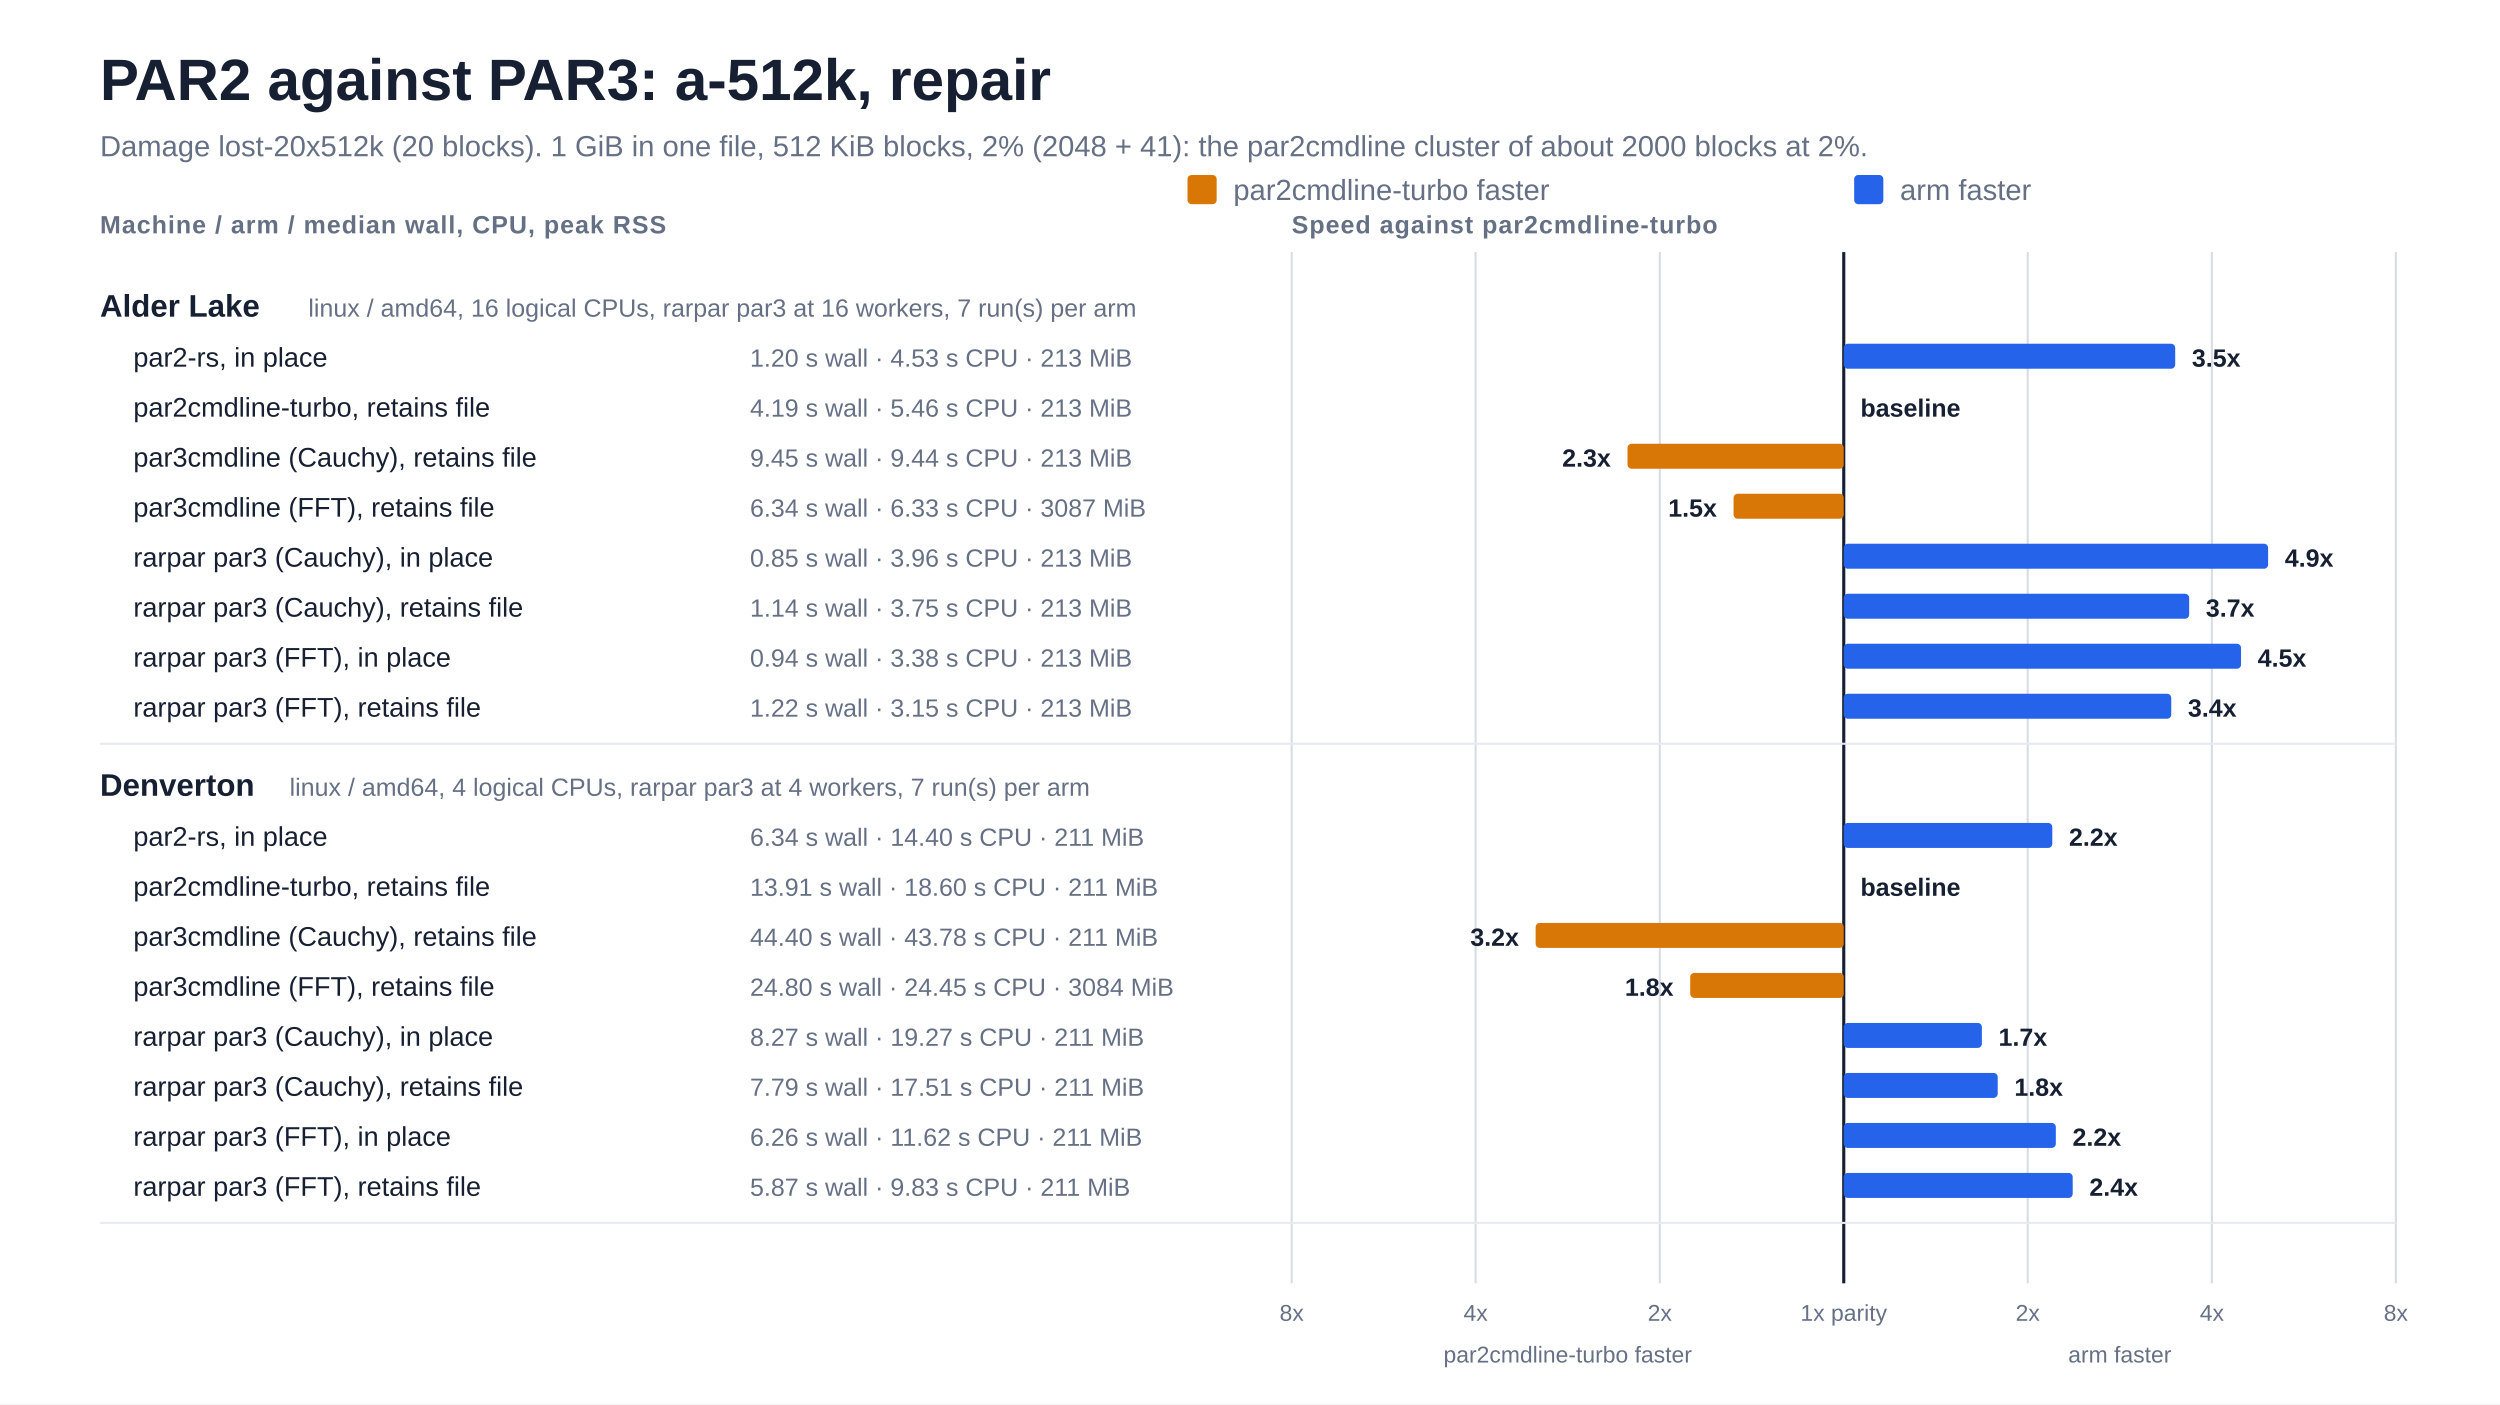
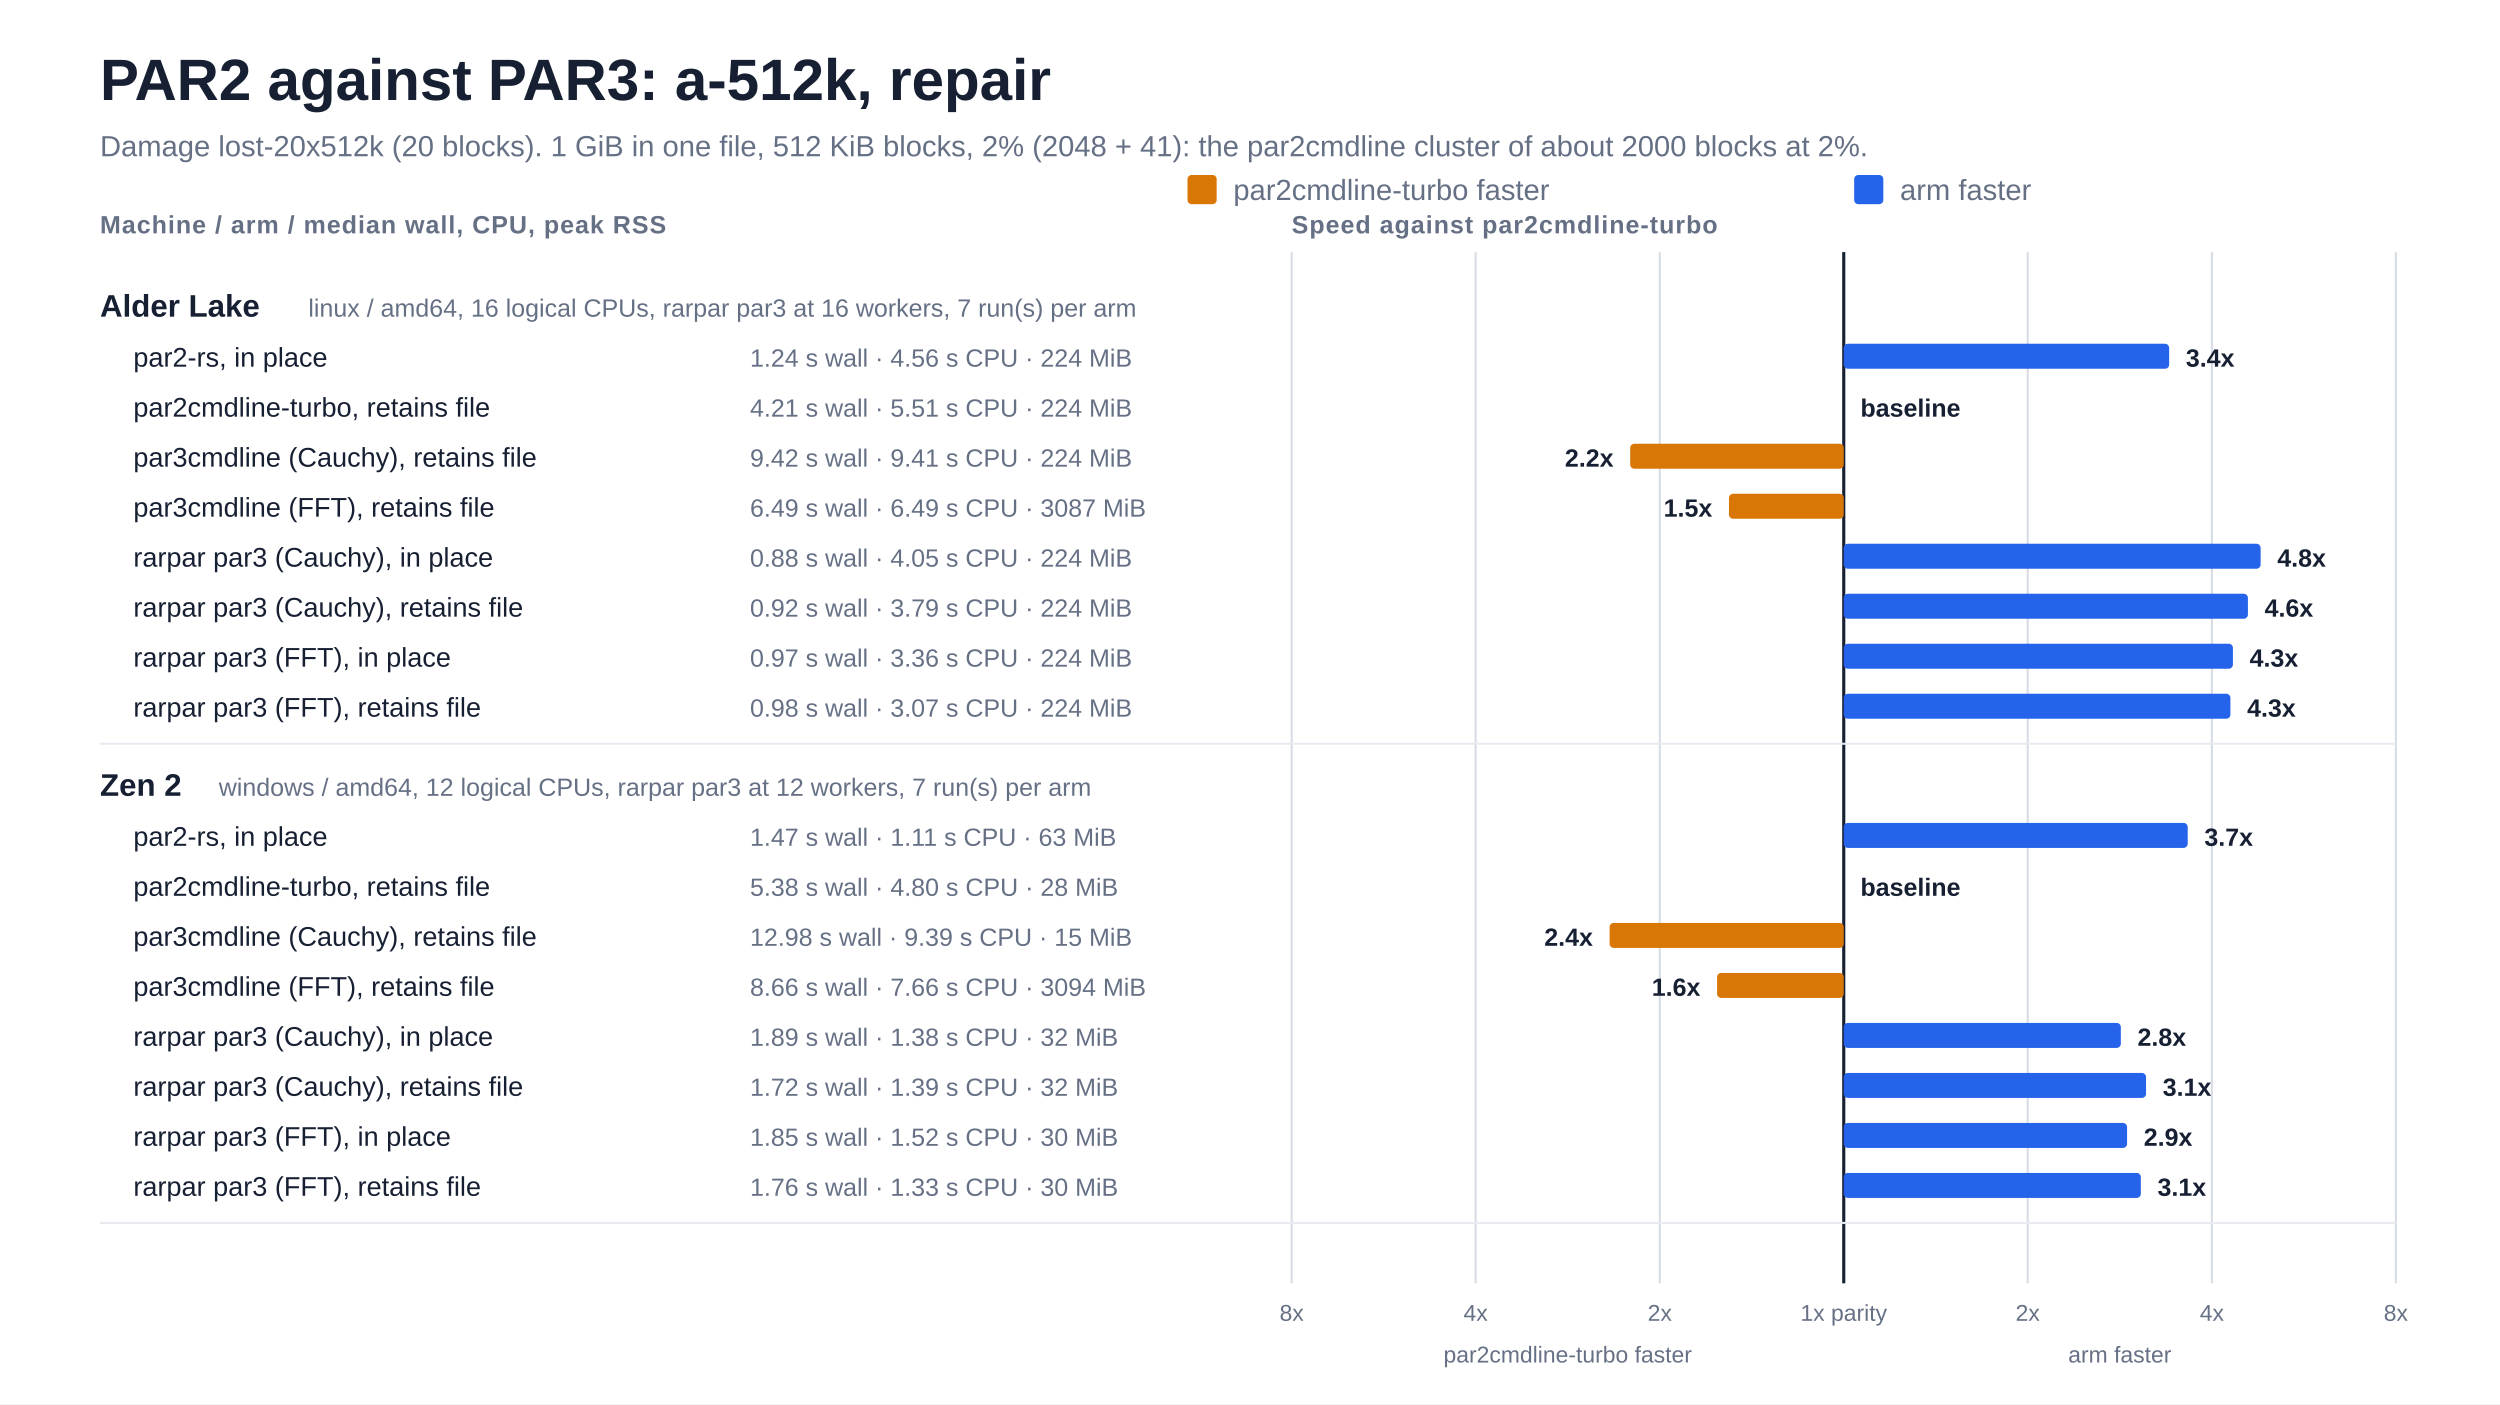
<svg xmlns="http://www.w3.org/2000/svg" width="1200" height="674" viewBox="0 0 1200 674" role="img" aria-labelledby="title desc">
  <style>
    .bg { fill: #ffffff; } text { font-family: Arial, sans-serif; fill: #172033; }
    .title { font-size: 28px; font-weight: 600; } .subtitle { font-size: 14px; fill: #667085; }
    .column { font-size: 12px; font-weight: 600; fill: #667085; letter-spacing: .04em; text-transform: uppercase; }
    .machine { font-size: 15px; font-weight: 600; } .workload { font-size: 13px; font-weight: 500; }
    .timing { font-size: 12px; fill: #667085; } .tick { font-size: 11px; fill: #667085; } .ratio { font-size: 12px; font-weight: 600; }
    .grid { stroke: #d7dce5; stroke-width: 1; } .parity { stroke: #172033; stroke-width: 1.5; } .rule { stroke: #e7eaf0; stroke-width: 1; }
    .cpu { fill: #2563eb; } .gpu { fill: #7c3aed; } .slower { fill: #d97706; }
    @media (prefers-color-scheme: dark) { .bg { fill: #0d1117; } text { fill: #e6edf3; } .subtitle, .column, .timing, .tick { fill: #9ca7b5; } .grid { stroke: #30363d; } .parity { stroke: #e6edf3; } .rule { stroke: #21262d; } .cpu { fill: #58a6ff; } .gpu { fill: #bc8cff; } .slower { fill: #f2a65a; } }
  </style>
  <rect class="bg" width="1200" height="674" />
  <text class="title" x="48" y="48">PAR2 against PAR3: a-512k, repair</text>
  <text class="subtitle" x="48" y="75">Damage lost-20x512k (20 blocks). 1 GiB in one file, 512 KiB blocks, 2% (2048 + 41): the par2cmdline cluster of about 2000 blocks at 2%.</text>
  <g aria-label="Legend">
    <rect class="slower" x="570" y="84" width="14" height="14" rx="2" />
    <text class="subtitle" x="592" y="96">par2cmdline-turbo faster</text>
    <rect class="cpu" x="890" y="84" width="14" height="14" rx="2" />
    <text class="subtitle" x="912" y="96">arm faster</text>
  </g>
  <text class="column" x="48" y="112">Machine / arm / median wall, CPU, peak RSS</text>
  <text class="column" x="620" y="112">Speed against par2cmdline-turbo</text>
  <g aria-label="Relative speed axis">
    <line class="grid" x1="620.0" y1="121" x2="620.0" y2="616" />
    <text class="tick" x="620.0" y="634" text-anchor="middle">8x</text>
    <line class="grid" x1="708.3" y1="121" x2="708.3" y2="616" />
    <text class="tick" x="708.3" y="634" text-anchor="middle">4x</text>
    <line class="grid" x1="796.7" y1="121" x2="796.7" y2="616" />
    <text class="tick" x="796.7" y="634" text-anchor="middle">2x</text>
    <line class="parity" x1="885.0" y1="121" x2="885.0" y2="616" />
    <text class="tick" x="885.0" y="634" text-anchor="middle">1x parity</text>
    <line class="grid" x1="973.3" y1="121" x2="973.3" y2="616" />
    <text class="tick" x="973.3" y="634" text-anchor="middle">2x</text>
    <line class="grid" x1="1061.7" y1="121" x2="1061.7" y2="616" />
    <text class="tick" x="1061.7" y="634" text-anchor="middle">4x</text>
    <line class="grid" x1="1150.0" y1="121" x2="1150.0" y2="616" />
    <text class="tick" x="1150.0" y="634" text-anchor="middle">8x</text>
    <text class="tick" x="752.5" y="654" text-anchor="middle">par2cmdline-turbo faster</text>
    <text class="tick" x="1017.5" y="654" text-anchor="middle">arm faster</text>
  </g>
  <g aria-label="a-512k repair rows">
    <text class="machine" x="48" y="152">Alder Lake</text>
    <text class="timing" x="148" y="152">linux / amd64, 16 logical CPUs, rarpar par3 at 16 workers, 7 run(s) per arm</text>
    <text class="workload" x="64" y="176">par2-rs, in place</text>
-     <text class="timing" x="360" y="176">1.20 s wall  ·  4.53 s CPU  ·  213 MiB</text>
-     <rect class="cpu" x="885.0" y="165" width="159.1" height="12" rx="2" />
-     <text class="ratio" x="1052.1" y="176">3.5x</text>
+     <text class="timing" x="360" y="176">1.24 s wall  ·  4.56 s CPU  ·  224 MiB</text>
+     <rect class="cpu" x="885.0" y="165" width="156.2" height="12" rx="2" />
+     <text class="ratio" x="1049.2" y="176">3.4x</text>
    <text class="workload" x="64" y="200">par2cmdline-turbo, retains file</text>
-     <text class="timing" x="360" y="200">4.19 s wall  ·  5.46 s CPU  ·  213 MiB</text>
+     <text class="timing" x="360" y="200">4.21 s wall  ·  5.51 s CPU  ·  224 MiB</text>
    <text class="ratio" x="893.0" y="200">baseline</text>
    <text class="workload" x="64" y="224">par3cmdline (Cauchy), retains file</text>
-     <text class="timing" x="360" y="224">9.45 s wall  ·  9.44 s CPU  ·  213 MiB</text>
-     <rect class="slower" x="781.2" y="213" width="103.8" height="12" rx="2" />
-     <text class="ratio" x="773.2" y="224" text-anchor="end">2.3x</text>
+     <text class="timing" x="360" y="224">9.42 s wall  ·  9.41 s CPU  ·  224 MiB</text>
+     <rect class="slower" x="782.5" y="213" width="102.5" height="12" rx="2" />
+     <text class="ratio" x="774.5" y="224" text-anchor="end">2.2x</text>
    <text class="workload" x="64" y="248">par3cmdline (FFT), retains file</text>
-     <text class="timing" x="360" y="248">6.34 s wall  ·  6.33 s CPU  ·  3087 MiB</text>
-     <rect class="slower" x="832.1" y="237" width="52.9" height="12" rx="2" />
-     <text class="ratio" x="824.1" y="248" text-anchor="end">1.5x</text>
+     <text class="timing" x="360" y="248">6.49 s wall  ·  6.49 s CPU  ·  3087 MiB</text>
+     <rect class="slower" x="829.9" y="237" width="55.1" height="12" rx="2" />
+     <text class="ratio" x="821.9" y="248" text-anchor="end">1.5x</text>
    <text class="workload" x="64" y="272">rarpar par3 (Cauchy), in place</text>
-     <text class="timing" x="360" y="272">0.85 s wall  ·  3.96 s CPU  ·  213 MiB</text>
-     <rect class="cpu" x="885.0" y="261" width="203.7" height="12" rx="2" />
-     <text class="ratio" x="1096.7" y="272">4.9x</text>
+     <text class="timing" x="360" y="272">0.88 s wall  ·  4.05 s CPU  ·  224 MiB</text>
+     <rect class="cpu" x="885.0" y="261" width="200.1" height="12" rx="2" />
+     <text class="ratio" x="1093.1" y="272">4.8x</text>
    <text class="workload" x="64" y="296">rarpar par3 (Cauchy), retains file</text>
-     <text class="timing" x="360" y="296">1.14 s wall  ·  3.75 s CPU  ·  213 MiB</text>
-     <rect class="cpu" x="885.0" y="285" width="165.8" height="12" rx="2" />
-     <text class="ratio" x="1058.8" y="296">3.7x</text>
+     <text class="timing" x="360" y="296">0.92 s wall  ·  3.79 s CPU  ·  224 MiB</text>
+     <rect class="cpu" x="885.0" y="285" width="194.0" height="12" rx="2" />
+     <text class="ratio" x="1087.0" y="296">4.6x</text>
    <text class="workload" x="64" y="320">rarpar par3 (FFT), in place</text>
-     <text class="timing" x="360" y="320">0.94 s wall  ·  3.38 s CPU  ·  213 MiB</text>
-     <rect class="cpu" x="885.0" y="309" width="190.7" height="12" rx="2" />
-     <text class="ratio" x="1083.7" y="320">4.5x</text>
+     <text class="timing" x="360" y="320">0.97 s wall  ·  3.36 s CPU  ·  224 MiB</text>
+     <rect class="cpu" x="885.0" y="309" width="186.8" height="12" rx="2" />
+     <text class="ratio" x="1079.8" y="320">4.3x</text>
    <text class="workload" x="64" y="344">rarpar par3 (FFT), retains file</text>
-     <text class="timing" x="360" y="344">1.22 s wall  ·  3.15 s CPU  ·  213 MiB</text>
-     <rect class="cpu" x="885.0" y="333" width="157.2" height="12" rx="2" />
-     <text class="ratio" x="1050.2" y="344">3.4x</text>
+     <text class="timing" x="360" y="344">0.98 s wall  ·  3.07 s CPU  ·  224 MiB</text>
+     <rect class="cpu" x="885.0" y="333" width="185.6" height="12" rx="2" />
+     <text class="ratio" x="1078.6" y="344">4.3x</text>
    <line class="rule" x1="48" y1="357" x2="1150" y2="357" />
-     <text class="machine" x="48" y="382">Denverton</text>
-     <text class="timing" x="139" y="382">linux / amd64, 4 logical CPUs, rarpar par3 at 4 workers, 7 run(s) per arm</text>
+     <text class="machine" x="48" y="382">Zen 2</text>
+     <text class="timing" x="105" y="382">windows / amd64, 12 logical CPUs, rarpar par3 at 12 workers, 7 run(s) per arm</text>
    <text class="workload" x="64" y="406">par2-rs, in place</text>
-     <text class="timing" x="360" y="406">6.34 s wall  ·  14.40 s CPU  ·  211 MiB</text>
-     <rect class="cpu" x="885.0" y="395" width="100.1" height="12" rx="2" />
-     <text class="ratio" x="993.1" y="406">2.2x</text>
+     <text class="timing" x="360" y="406">1.47 s wall  ·  1.11 s CPU  ·  63 MiB</text>
+     <rect class="cpu" x="885.0" y="395" width="165.1" height="12" rx="2" />
+     <text class="ratio" x="1058.1" y="406">3.7x</text>
    <text class="workload" x="64" y="430">par2cmdline-turbo, retains file</text>
-     <text class="timing" x="360" y="430">13.91 s wall  ·  18.60 s CPU  ·  211 MiB</text>
+     <text class="timing" x="360" y="430">5.38 s wall  ·  4.80 s CPU  ·  28 MiB</text>
    <text class="ratio" x="893.0" y="430">baseline</text>
    <text class="workload" x="64" y="454">par3cmdline (Cauchy), retains file</text>
-     <text class="timing" x="360" y="454">44.40 s wall  ·  43.78 s CPU  ·  211 MiB</text>
-     <rect class="slower" x="737.1" y="443" width="147.9" height="12" rx="2" />
-     <text class="ratio" x="729.1" y="454" text-anchor="end">3.2x</text>
+     <text class="timing" x="360" y="454">12.98 s wall  ·  9.39 s CPU  ·  15 MiB</text>
+     <rect class="slower" x="772.6" y="443" width="112.4" height="12" rx="2" />
+     <text class="ratio" x="764.6" y="454" text-anchor="end">2.4x</text>
    <text class="workload" x="64" y="478">par3cmdline (FFT), retains file</text>
-     <text class="timing" x="360" y="478">24.80 s wall  ·  24.45 s CPU  ·  3084 MiB</text>
-     <rect class="slower" x="811.3" y="467" width="73.7" height="12" rx="2" />
-     <text class="ratio" x="803.3" y="478" text-anchor="end">1.8x</text>
+     <text class="timing" x="360" y="478">8.66 s wall  ·  7.66 s CPU  ·  3094 MiB</text>
+     <rect class="slower" x="824.2" y="467" width="60.8" height="12" rx="2" />
+     <text class="ratio" x="816.2" y="478" text-anchor="end">1.6x</text>
    <text class="workload" x="64" y="502">rarpar par3 (Cauchy), in place</text>
-     <text class="timing" x="360" y="502">8.27 s wall  ·  19.27 s CPU  ·  211 MiB</text>
-     <rect class="cpu" x="885.0" y="491" width="66.3" height="12" rx="2" />
-     <text class="ratio" x="959.3" y="502">1.7x</text>
+     <text class="timing" x="360" y="502">1.89 s wall  ·  1.38 s CPU  ·  32 MiB</text>
+     <rect class="cpu" x="885.0" y="491" width="133.0" height="12" rx="2" />
+     <text class="ratio" x="1026.0" y="502">2.8x</text>
    <text class="workload" x="64" y="526">rarpar par3 (Cauchy), retains file</text>
-     <text class="timing" x="360" y="526">7.79 s wall  ·  17.51 s CPU  ·  211 MiB</text>
-     <rect class="cpu" x="885.0" y="515" width="73.9" height="12" rx="2" />
-     <text class="ratio" x="966.9" y="526">1.8x</text>
+     <text class="timing" x="360" y="526">1.72 s wall  ·  1.39 s CPU  ·  32 MiB</text>
+     <rect class="cpu" x="885.0" y="515" width="145.1" height="12" rx="2" />
+     <text class="ratio" x="1038.1" y="526">3.1x</text>
    <text class="workload" x="64" y="550">rarpar par3 (FFT), in place</text>
-     <text class="timing" x="360" y="550">6.26 s wall  ·  11.62 s CPU  ·  211 MiB</text>
-     <rect class="cpu" x="885.0" y="539" width="101.8" height="12" rx="2" />
-     <text class="ratio" x="994.8" y="550">2.2x</text>
+     <text class="timing" x="360" y="550">1.85 s wall  ·  1.52 s CPU  ·  30 MiB</text>
+     <rect class="cpu" x="885.0" y="539" width="136.0" height="12" rx="2" />
+     <text class="ratio" x="1029.0" y="550">2.9x</text>
    <text class="workload" x="64" y="574">rarpar par3 (FFT), retains file</text>
-     <text class="timing" x="360" y="574">5.87 s wall  ·  9.83 s CPU  ·  211 MiB</text>
-     <rect class="cpu" x="885.0" y="563" width="109.9" height="12" rx="2" />
-     <text class="ratio" x="1002.9" y="574">2.4x</text>
+     <text class="timing" x="360" y="574">1.76 s wall  ·  1.33 s CPU  ·  30 MiB</text>
+     <rect class="cpu" x="885.0" y="563" width="142.6" height="12" rx="2" />
+     <text class="ratio" x="1035.6" y="574">3.1x</text>
    <line class="rule" x1="48" y1="587" x2="1150" y2="587" />
  </g>
</svg>
